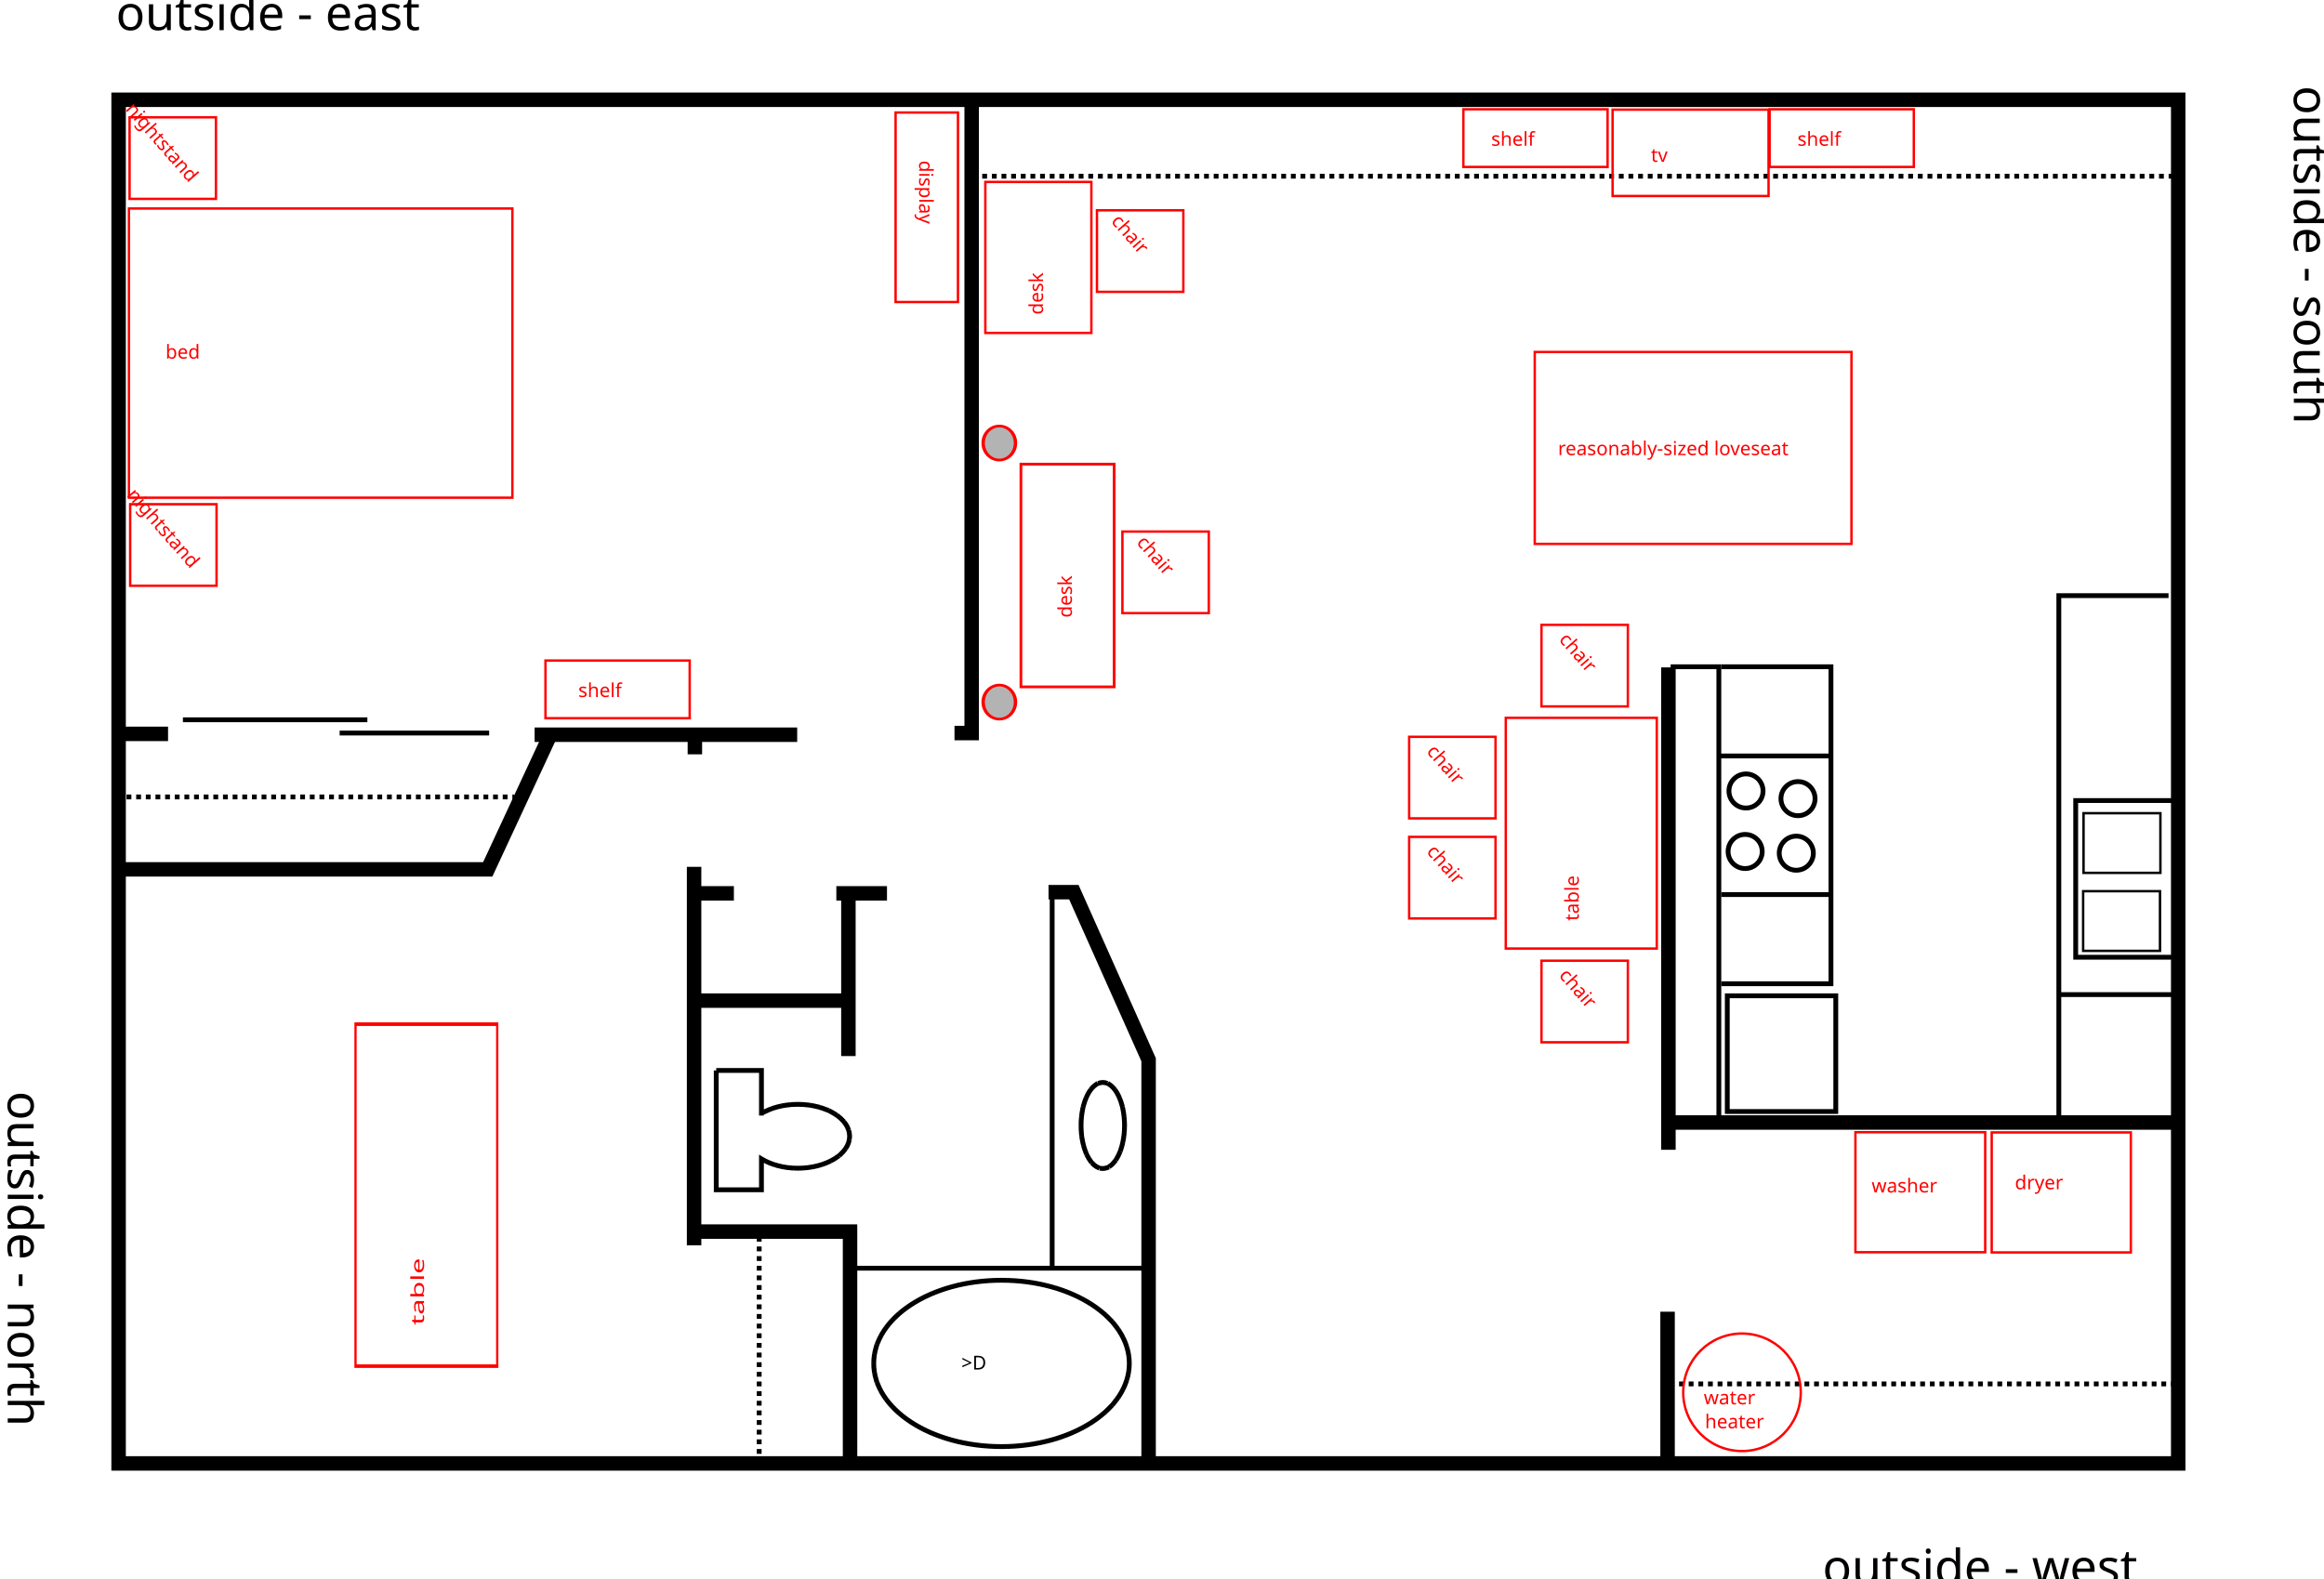
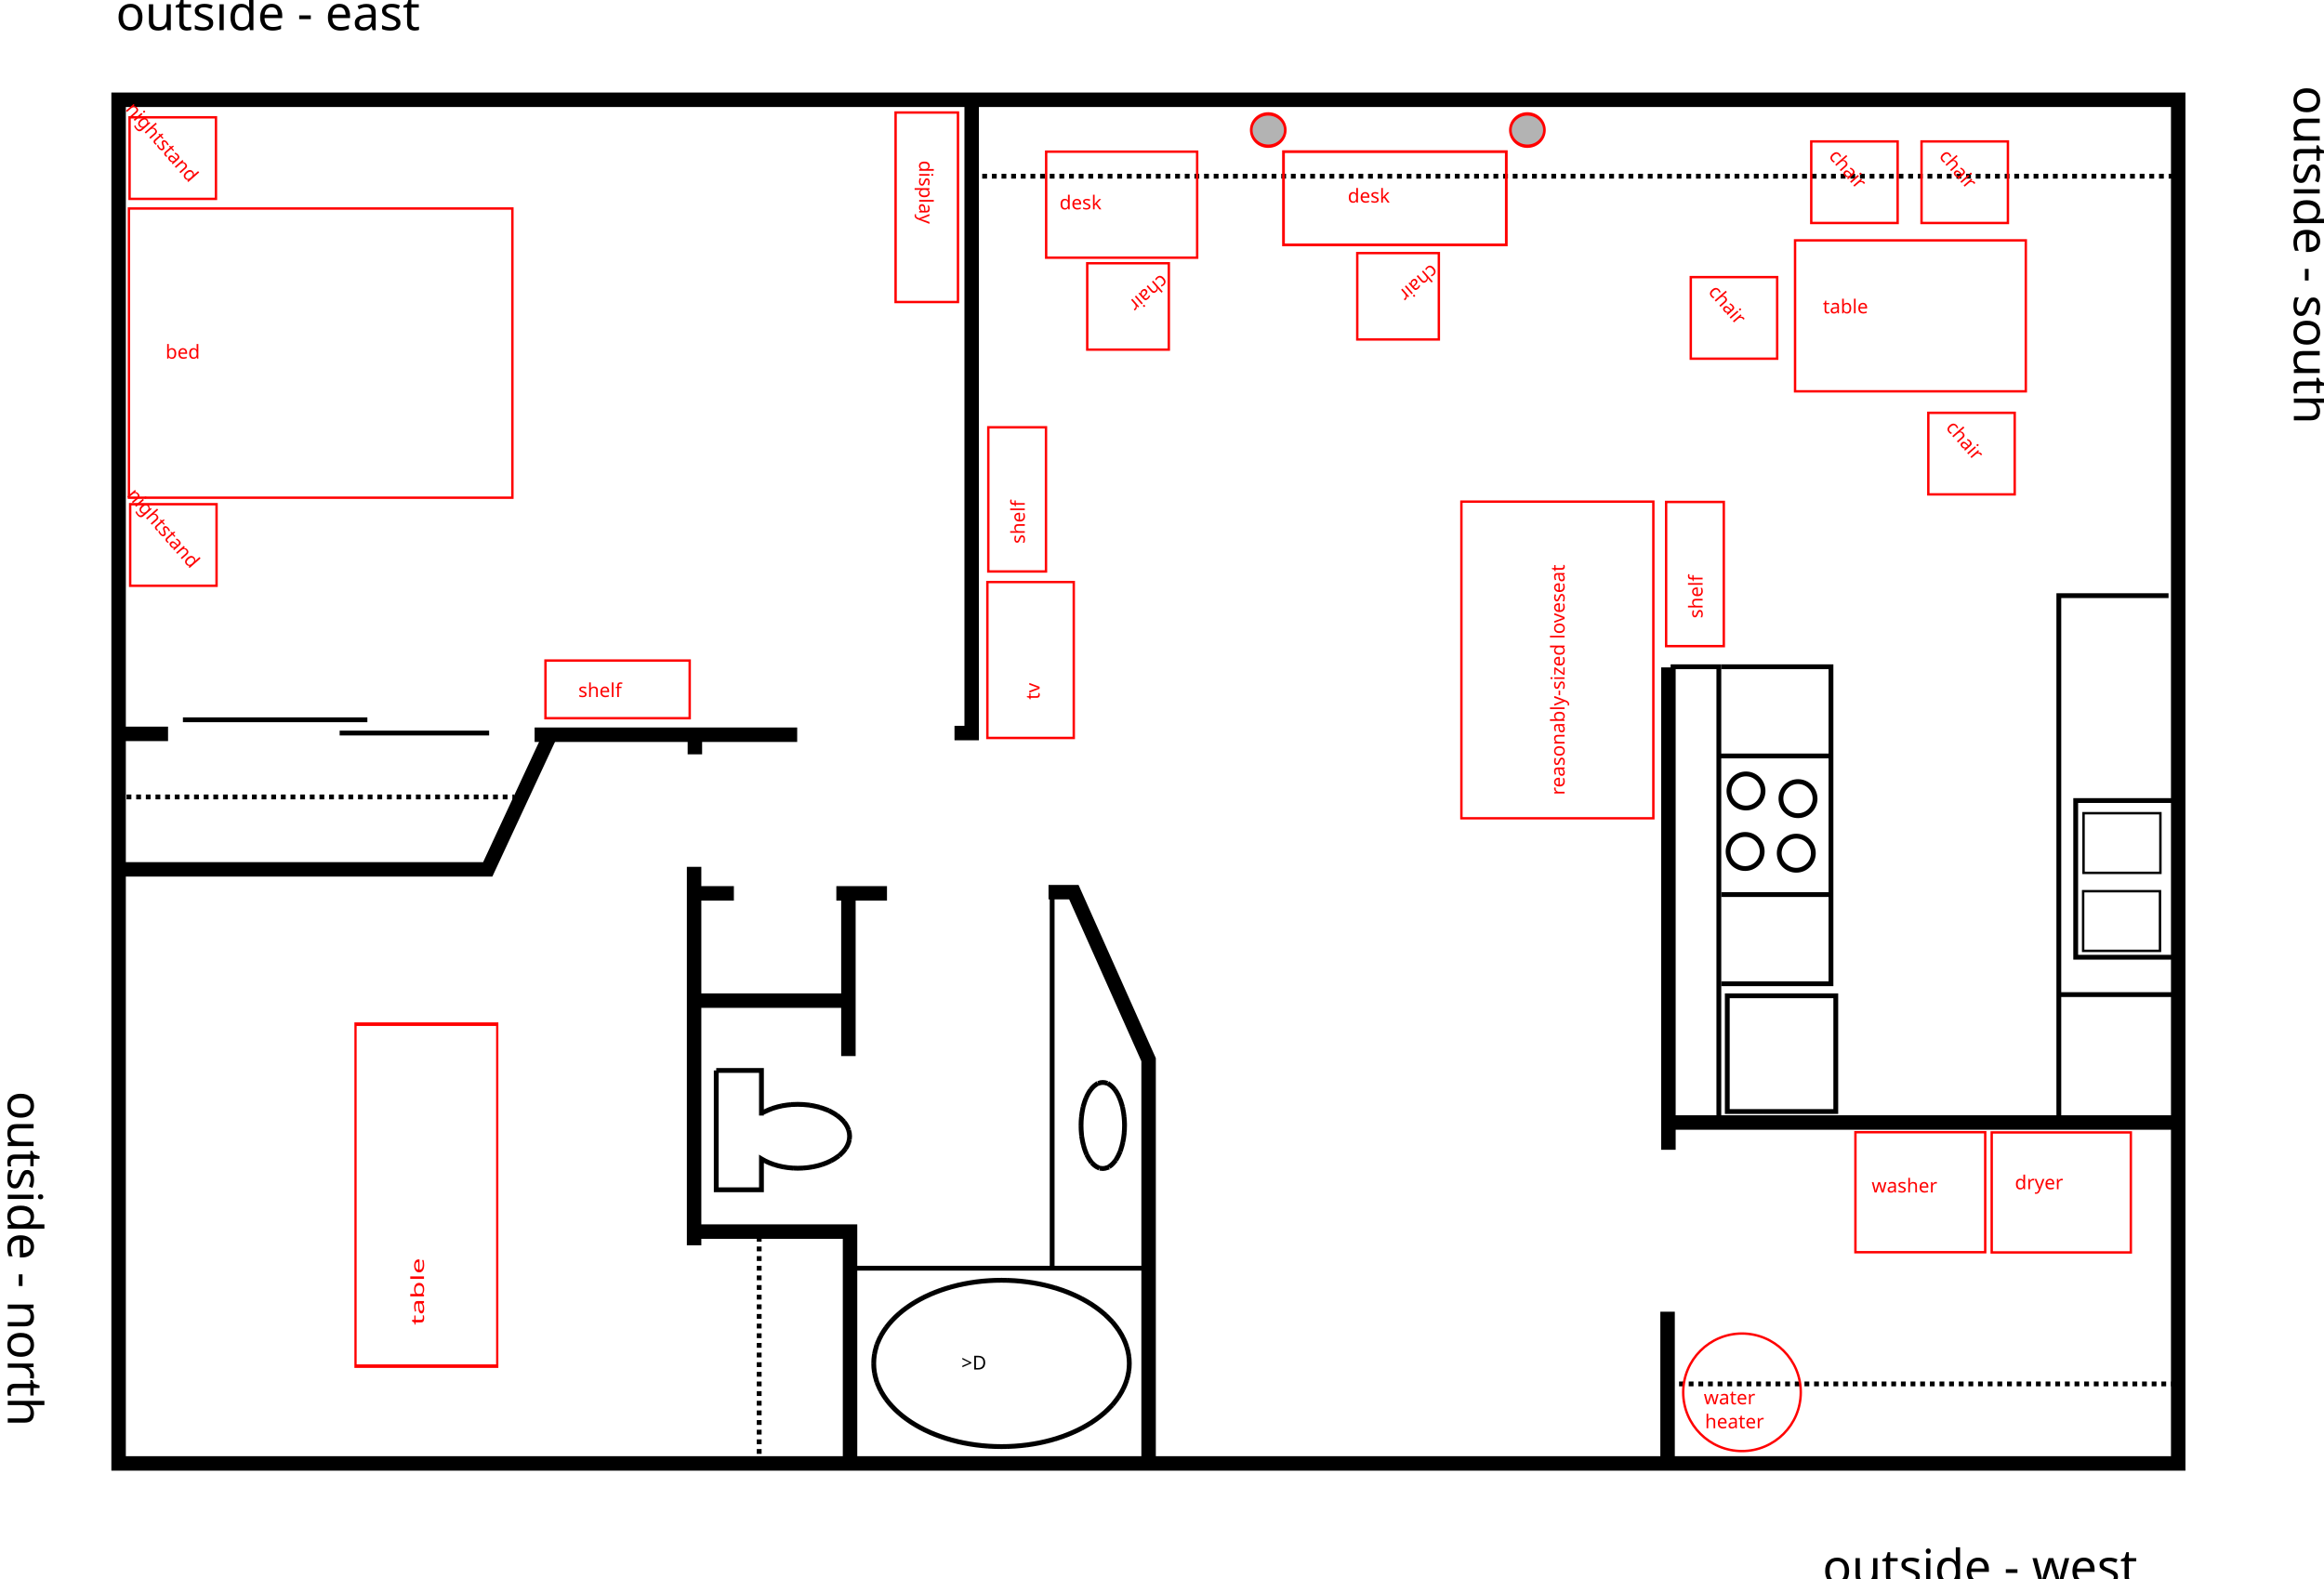
<svg xmlns="http://www.w3.org/2000/svg" width="484.281" height="328.952" id="svg2816" version="1.1">
  <defs id="defs2818">
    </defs>
  <g id="layer1" style="display:inline" transform="translate(23.29284,326.6851)">
    <path style="fill:none;stroke:#000000;stroke-width:1px;stroke-linecap:butt;stroke-linejoin:miter;stroke-opacity:1" d="m 0,537.184 120.208,0" id="path2826" />
  </g>
  <g id="layer2" transform="translate(23.29284,326.6851)" />
  <g id="layer3" transform="translate(23.29284,326.6851)">
    <text xml:space="preserve" style="font-size:10.049px;font-style:normal;font-variant:normal;font-weight:normal;font-stretch:normal;text-align:center;text-anchor:middle;fill:#000000;fill-opacity:1;stroke:none;display:inline;font-family:monofur;-inkscape-font-specification:monofur" x="39.083" y="-320.404" id="text2836">
      <tspan id="tspan2838" x="39.083" y="-320.404">outside - east</tspan>
    </text>
    <path style="fill:none;stroke:#000000;stroke-width:1;stroke-linecap:square;stroke-linejoin:miter;stroke-miterlimit:4;stroke-opacity:1;stroke-dasharray:none;stroke-dashoffset:0;display:inline" id="path3832" d="m 342.593,-162.801 c 0,1.953 -1.583,3.536 -3.536,3.536 -1.953,0 -3.536,-1.583 -3.536,-3.536 0,-1.953 1.583,-3.536 3.536,-3.536 1.953,0 3.536,1.583 3.536,3.536 z" transform="matrix(1.004901,0,0,1.004901,-0.176356,1.77871)" />
    <path style="fill:none;stroke:#000000;stroke-width:1;stroke-linecap:square;stroke-linejoin:miter;stroke-miterlimit:4;stroke-opacity:1;stroke-dasharray:none;stroke-dashoffset:0;display:inline" id="path3832-0" d="m 342.593,-162.801 c 0,1.953 -1.583,3.536 -3.536,3.536 -1.953,0 -3.536,-1.583 -3.536,-3.536 0,-1.953 1.583,-3.536 3.536,-3.536 1.953,0 3.536,1.583 3.536,3.536 z" transform="matrix(1.004901,0,0,1.004901,-0.354007,14.39136)" />
    <path style="fill:none;stroke:#000000;stroke-width:1;stroke-linecap:square;stroke-linejoin:miter;stroke-miterlimit:4;stroke-opacity:1;stroke-dasharray:none;stroke-dashoffset:0;display:inline" id="path3832-9" d="m 342.593,-162.801 c 0,1.953 -1.583,3.536 -3.536,3.536 -1.953,0 -3.536,-1.583 -3.536,-3.536 0,-1.953 1.583,-3.536 3.536,-3.536 1.953,0 3.536,1.583 3.536,3.536 z" transform="matrix(1.004901,0,0,1.004901,10.65986,3.37749)" />
    <path style="fill:none;stroke:#000000;stroke-width:1;stroke-linecap:square;stroke-linejoin:miter;stroke-miterlimit:4;stroke-opacity:1;stroke-dasharray:none;stroke-dashoffset:0;display:inline" id="path3832-1" d="m 342.593,-162.801 c 0,1.953 -1.583,3.536 -3.536,3.536 -1.953,0 -3.536,-1.583 -3.536,-3.536 0,-1.953 1.583,-3.536 3.536,-3.536 1.953,0 3.536,1.583 3.536,3.536 z" transform="matrix(1.004901,0,0,1.004901,10.30458,14.74665)" />
    <text xml:space="preserve" style="font-size:10.049px;font-style:normal;font-variant:normal;font-weight:normal;font-stretch:normal;text-align:center;text-anchor:middle;fill:#000000;fill-opacity:1;stroke:none;display:inline;font-family:monofur;-inkscape-font-specification:monofur" x="-267.013" y="-454.708" id="text2836-3" transform="matrix(0,1,-1,0,0,0)">
      <tspan id="tspan2838-2" x="-267.013" y="-454.708">outside - south</tspan>
    </text>
    <text xml:space="preserve" style="font-size:10.049px;font-style:normal;font-variant:normal;font-weight:normal;font-stretch:normal;text-align:center;text-anchor:middle;fill:#000000;fill-opacity:1;stroke:none;display:inline;font-family:monofur;-inkscape-font-specification:monofur" x="395.845" y="3.466" id="text2836-31">
      <tspan id="tspan2838-7" x="395.845" y="3.466">outside - west</tspan>
    </text>
    <text xml:space="preserve" style="font-size:10.049px;font-style:normal;font-variant:normal;font-weight:normal;font-stretch:normal;text-align:center;text-anchor:middle;fill:#000000;fill-opacity:1;stroke:none;display:inline;font-family:monofur;-inkscape-font-specification:monofur" x="-57.769" y="21.681" id="text2836-4" transform="matrix(0,1,-1,0,0,0)">
      <tspan id="tspan2838-73" x="-57.769" y="21.681">outside - north</tspan>
    </text>
    <rect style="fill:none;stroke:#000000;stroke-width:3.015;stroke-linecap:square;stroke-linejoin:miter;stroke-miterlimit:4;stroke-opacity:1;stroke-dasharray:none" id="rect3734" width="429.186" height="284.229" x="1.422" y="-305.888" />
    <path style="fill:none;stroke:#000000;stroke-width:3.015;stroke-linecap:butt;stroke-linejoin:miter;stroke-miterlimit:4;stroke-opacity:1;stroke-dasharray:none" d="m 1.245,-173.722 10.481,0" id="path3736" />
    <path style="fill:none;stroke:#000000;stroke-width:3.015;stroke-linecap:butt;stroke-linejoin:miter;stroke-miterlimit:4;stroke-opacity:1;stroke-dasharray:none" d="m 2.133,-145.477 76.209,0 12.968,-27.89" id="path3738" />
    <path style="fill:none;stroke:#000000;stroke-width:3.015;stroke-linecap:butt;stroke-linejoin:miter;stroke-miterlimit:4;stroke-opacity:1;stroke-dasharray:none" d="m 88.112,-173.544 54.714,0" id="path3740" />
    <path style="fill:none;stroke:#000000;stroke-width:3.015;stroke-linecap:butt;stroke-linejoin:miter;stroke-miterlimit:4;stroke-opacity:1;stroke-dasharray:none" d="m 121.509,-173.544 0,4.086" id="path3742" />
    <path style="fill:none;stroke:#000000;stroke-width:3.015;stroke-linecap:butt;stroke-linejoin:miter;stroke-miterlimit:4;stroke-opacity:1;stroke-dasharray:none" d="m 121.343,-67.122 0,-78.885" id="path3744" />
    <path style="fill:none;stroke:#000000;stroke-width:3.015;stroke-linecap:butt;stroke-linejoin:miter;stroke-miterlimit:4;stroke-opacity:1;stroke-dasharray:none" d="m 129.634,-140.48 -8.039,0" id="path3746" />
    <path style="fill:none;stroke:#000000;stroke-width:3.015;stroke-linecap:butt;stroke-linejoin:miter;stroke-miterlimit:4;stroke-opacity:1;stroke-dasharray:none" d="m 121.594,-118.121 32.157,0" id="path3748" />
    <path style="fill:none;stroke:#000000;stroke-width:3.015;stroke-linecap:butt;stroke-linejoin:miter;stroke-miterlimit:4;stroke-opacity:1;stroke-dasharray:none" d="m 153.5,-106.564 0,-34.167" id="path3750" />
    <path style="fill:none;stroke:#000000;stroke-width:3.015;stroke-linecap:butt;stroke-linejoin:miter;stroke-miterlimit:4;stroke-opacity:1;stroke-dasharray:none" d="m 150.988,-140.48 10.551,0" id="path3752" />
    <path style="fill:none;stroke:#000000;stroke-width:3.015;stroke-linecap:butt;stroke-linejoin:miter;stroke-miterlimit:4;stroke-opacity:1;stroke-dasharray:none" d="m 121.687,-69.979 32.153,0 0,48.674" id="path3754" />
    <path style="fill:none;stroke:#000000;stroke-width:3.015;stroke-linecap:butt;stroke-linejoin:miter;stroke-miterlimit:4;stroke-opacity:1;stroke-dasharray:none" d="m 216.055,-22.906 0,-82.904 -15.576,-34.92 -5.276,0" id="path3756" />
    <path style="fill:none;stroke:#000000;stroke-width:3.015;stroke-linecap:butt;stroke-linejoin:miter;stroke-miterlimit:4;stroke-opacity:1;stroke-dasharray:none" d="m 324.2,-22.193 0,-31.088" id="path3758" />
    <path style="fill:none;stroke:#000000;stroke-width:3.015;stroke-linecap:butt;stroke-linejoin:miter;stroke-miterlimit:4;stroke-opacity:1;stroke-dasharray:none" d="m 324.378,-187.578 0,100.546" id="path3760" />
    <path style="fill:none;stroke:#000000;stroke-width:3.015;stroke-linecap:butt;stroke-linejoin:miter;stroke-miterlimit:4;stroke-opacity:1;stroke-dasharray:none" d="m 324.775,-92.717 105.479,0" id="path3762" />
    <path style="fill:none;stroke:#000000;stroke-width:3.015;stroke-linecap:butt;stroke-linejoin:miter;stroke-miterlimit:4;stroke-opacity:1;stroke-dasharray:none" d="m 175.608,-173.893 3.58,0 0,-130.575" id="path3765" />
    <path style="fill:none;stroke:#000000;stroke-width:1.005px;stroke-linecap:butt;stroke-linejoin:miter;stroke-opacity:1" d="m 154.568,-62.349 61.801,0" id="path3767" />
    <path style="fill:none;stroke:#000000;stroke-width:1.005px;stroke-linecap:butt;stroke-linejoin:miter;stroke-opacity:1" d="m 195.957,-62.6 0,-77.377" id="path3769" />
    <path style="fill:none;stroke:#000000;stroke-width:1.005px;stroke-linecap:butt;stroke-linejoin:miter;stroke-opacity:1" d="m 14.824,-176.656 38.437,0" id="path3771" />
    <path style="fill:none;stroke:#000000;stroke-width:1.005px;stroke-linecap:butt;stroke-linejoin:miter;stroke-opacity:1" d="m 47.483,-173.893 31.152,0" id="path3773" />
    <path style="fill:none;stroke:#000000;stroke-width:1.005px;stroke-linecap:butt;stroke-linejoin:miter;stroke-opacity:1" d="m 334.885,-93.249 0,-94.461 -10.049,0" id="path3775" />
    <path style="fill:none;stroke:#000000;stroke-width:1.005px;stroke-linecap:butt;stroke-linejoin:miter;stroke-opacity:1" d="m 335.387,-187.71 22.862,0 0,66.072 -22.862,0" id="path3777" />
    <path style="fill:none;stroke:#000000;stroke-width:1.005px;stroke-linecap:butt;stroke-linejoin:miter;stroke-opacity:1" d="m 335.387,-140.228 23.113,0" id="path3779" />
    <path style="fill:none;stroke:#000000;stroke-width:1.005px;stroke-linecap:butt;stroke-linejoin:miter;stroke-opacity:1" d="m 357.997,-169.119 -22.861,0" id="path3781" />
    <path style="fill:none;stroke:#000000;stroke-width:1.005px;stroke-linecap:butt;stroke-linejoin:miter;stroke-opacity:1" d="m 428.592,-202.532 -22.861,0 0,109.283" id="path3783" />
    <path style="fill:none;stroke:#000000;stroke-width:1.005px;stroke-linecap:butt;stroke-linejoin:miter;stroke-opacity:1" d="m 430.099,-119.377 -24.369,0" id="path3785" />
    <path style="fill:none;stroke:#000000;stroke-width:1.005px;stroke-linecap:butt;stroke-linejoin:miter;stroke-opacity:1" d="m 430.35,-159.824 -21.103,0 0,32.659 21.857,0" id="path3787" />
    <rect style="fill:none;stroke:#000000;stroke-width:0.502;stroke-linecap:square;stroke-linejoin:miter;stroke-miterlimit:4;stroke-opacity:1;stroke-dasharray:none" id="rect3789" width="16.016" height="12.436" x="410.88" y="-157.186" />
    <rect style="fill:none;stroke:#000000;stroke-width:0.502;stroke-linecap:square;stroke-linejoin:miter;stroke-miterlimit:4;stroke-opacity:1;stroke-dasharray:none" id="rect3789-2" width="16.016" height="12.436" x="410.797" y="-140.93" />
    <path style="fill:none;stroke:#000000;stroke-width:1.005;stroke-linecap:butt;stroke-linejoin:miter;stroke-miterlimit:4;stroke-opacity:1;stroke-dasharray:1.005, 1.005;stroke-dashoffset:0" d="m 1.067,-160.576 82.782,0" id="path3813" />
    <path style="fill:none;stroke:#000000;stroke-width:1.005;stroke-linecap:butt;stroke-linejoin:miter;stroke-miterlimit:4;stroke-opacity:1;stroke-dasharray:1.005, 1.005;stroke-dashoffset:0" d="m 179.376,-289.959 251.728,0" id="path3815" />
    <path style="fill:none;stroke:#000000;stroke-width:1.005;stroke-linecap:butt;stroke-linejoin:miter;stroke-miterlimit:4;stroke-opacity:1;stroke-dasharray:1.005, 1.005;stroke-dashoffset:0" d="m 324.584,-38.231 106.017,0" id="path3817" />
    <rect style="fill:none;stroke:#000000;stroke-width:1.005;stroke-linecap:square;stroke-linejoin:miter;stroke-miterlimit:4;stroke-opacity:1;stroke-dasharray:1.005, 1.005;stroke-dashoffset:0" id="rect3819" width="22.61" height="24.118" x="336.643" y="-119.126" />
    <path style="fill:none;stroke:#000000;stroke-width:1.005;stroke-linecap:square;stroke-linejoin:miter;stroke-miterlimit:4;stroke-opacity:1;stroke-dasharray:1.005, 1.005;stroke-dashoffset:0" d="m 125.959,-103.568 0,24.871 9.421,0 0,-6.438 c 1.95,1.184 4.615,1.947 7.568,1.947 5.966,0 10.803,-2.981 10.803,-6.657 0,-3.677 -4.837,-6.657 -10.803,-6.657 -2.953,0 -5.618,0.732 -7.568,1.916 l 0,-8.981 -9.421,0 z" id="path3821" />
    <path style="fill:none;stroke:#000000;stroke-width:1;stroke-linecap:square;stroke-linejoin:miter;stroke-miterlimit:4;stroke-opacity:1;stroke-dasharray:1, 1;stroke-dashoffset:0" id="path3826" d="m 210.187,-93.77 c 0,4.93 -2.018,8.927 -4.508,8.927 -2.49,0 -4.508,-3.997 -4.508,-8.927 0,-4.93 2.018,-8.927 4.508,-8.927 2.49,0 4.508,3.997 4.508,8.927 z" transform="matrix(1.004901,0,0,1.004901,-0.1763562,2.133995)" />
    <path style="fill:none;stroke:#000000;stroke-width:1;stroke-linecap:square;stroke-linejoin:miter;stroke-miterlimit:4;stroke-opacity:1;stroke-dasharray:1, 1;stroke-dashoffset:0" id="path3828" d="m 209.5,-44.388 c 0,9.527 -11.864,17.25 -26.5,17.25 -14.636,0 -26.5,-7.723 -26.5,-17.25 0,-9.527 11.864,-17.25 26.5,-17.25 14.636,0 26.5,7.723 26.5,17.25 z" transform="matrix(1.004901,0,0,1.004901,1.508638,2.103516)" />
    <path style="fill:none;stroke:#000000;stroke-width:1.005;stroke-linecap:butt;stroke-linejoin:miter;stroke-miterlimit:4;stroke-opacity:1;stroke-dasharray:1.005, 1.005;stroke-dashoffset:0" d="m 134.909,-68.88 0,46.477" id="path3830" />
  </g>
  <g id="layer4">
    <g id="g4072" transform="translate(0,-20.85965)">
      <rect y="125.952" x="27.125" height="17" width="18" id="rect4005" style="fill:none;stroke:#ff0000;stroke-width:0.5;stroke-linecap:square;stroke-linejoin:miter;stroke-miterlimit:4;stroke-opacity:1;stroke-dasharray:none;stroke-dashoffset:0" />
      <text transform="matrix(0.6577708,0.7532182,-0.7532182,0.6577708,0,0)" id="text4038" y="61.838" x="124.634" style="font-size:4px;font-style:normal;font-variant:normal;font-weight:normal;font-stretch:normal;text-align:center;text-anchor:middle;fill:#ff0000;fill-opacity:1;stroke:none;font-family:monofur;-inkscape-font-specification:monofur" xml:space="preserve">
        <tspan y="61.838" x="124.634" id="tspan4040">nightstand</tspan>
      </text>
    </g>
    <g id="g4067">
      <rect y="24.452" x="27" height="17" width="18" id="rect4005-4" style="fill:none;stroke:#ff0000;stroke-width:0.5;stroke-linecap:square;stroke-linejoin:miter;stroke-miterlimit:4;stroke-opacity:1;stroke-dasharray:none;stroke-dashoffset:0" />
      <text transform="matrix(0.6577708,0.7532182,-0.7532182,0.6577708,0,0)" id="text4038-7" y="-4.583" x="48.146" style="font-size:4px;font-style:normal;font-variant:normal;font-weight:normal;font-stretch:normal;text-align:center;text-anchor:middle;fill:#ff0000;fill-opacity:1;stroke:none;font-family:monofur;-inkscape-font-specification:monofur" xml:space="preserve">
        <tspan y="-4.583" x="48.146" id="tspan4040-1">nightstand</tspan>
      </text>
    </g>
-     <g id="g4083" transform="matrix(0,-1,1,0,192.716,460.3976)">
+     <g id="g4083" transform="translate(111.3693,-70.96372)">
      <rect y="121.063" x="262.69" height="31.466" width="48.083" id="rect4077" style="fill:none;stroke:#ff0000;stroke-width:0.5;stroke-linecap:square;stroke-linejoin:miter;stroke-miterlimit:4;stroke-opacity:1;stroke-dasharray:none;stroke-dashoffset:0" />
      <text id="text4079" y="136.265" x="276.832" style="font-size:4px;font-style:normal;font-variant:normal;font-weight:normal;font-stretch:normal;text-align:center;text-anchor:middle;fill:#ff0000;fill-opacity:1;stroke:none;font-family:monofur;-inkscape-font-specification:monofur" xml:space="preserve">
        <tspan y="136.265" x="276.832" id="tspan4081">table</tspan>
      </text>
    </g>
    <g id="g4117" transform="translate(-76.72109,-52.3259)">
      <rect y="95.784" x="103.591" height="60.281" width="79.903" id="rect4111" style="fill:none;stroke:#ff0000;stroke-width:0.5;stroke-linecap:square;stroke-linejoin:miter;stroke-miterlimit:4;stroke-opacity:1;stroke-dasharray:none;stroke-dashoffset:0" />
      <text id="text4113" y="127.073" x="118.44" style="font-size:4px;font-style:normal;font-variant:normal;font-weight:normal;font-stretch:normal;text-align:center;text-anchor:middle;fill:#ff0000;fill-opacity:1;stroke:none;font-family:monofur;-inkscape-font-specification:monofur" xml:space="preserve">
        <tspan y="127.073" x="118.44" id="tspan4115">bed</tspan>
      </text>
    </g>
    <g id="g4083-9" transform="matrix(0,-1.482469,0.9384898,0,-39.53289,674.1822)">
      <rect y="121.063" x="262.69" height="31.466" width="48.083" id="rect4077-8" style="fill:none;stroke:#ff0000;stroke-width:0.5;stroke-linecap:square;stroke-linejoin:miter;stroke-miterlimit:4;stroke-opacity:1;stroke-dasharray:none;stroke-dashoffset:0" />
      <text id="text4079-9" y="136.265" x="276.832" style="font-size:4px;font-style:normal;font-variant:normal;font-weight:normal;font-stretch:normal;text-align:center;text-anchor:middle;fill:#ff0000;fill-opacity:1;stroke:none;font-family:monofur;-inkscape-font-specification:monofur" xml:space="preserve">
        <tspan y="136.265" x="276.832" id="tspan4081-9">table</tspan>
      </text>
    </g>
-     <g id="g3682" transform="matrix(0,-1,1,0,150.5547,341.4495)">
-       <rect y="54.771" x="272.059" height="22.097" width="31.466" id="rect2904" style="fill:none;stroke:#ff0000;stroke-width:0.5;stroke-linecap:square;stroke-linejoin:miter;stroke-miterlimit:4;stroke-opacity:1;stroke-dasharray:none;stroke-dashoffset:0" />
-       <text id="text3678" y="66.792" x="283.903" style="font-size:4px;font-style:normal;font-variant:normal;font-weight:normal;font-stretch:normal;text-align:center;text-anchor:middle;fill:#ff0000;fill-opacity:1;stroke:none;font-family:monofur;-inkscape-font-specification:monofur" xml:space="preserve">
-         <tspan y="66.792" x="283.903" id="tspan3680">desk</tspan>
-       </text>
-     </g>
-     <g id="g3695" transform="translate(83.08504,-41.01219)">
+     <g id="g3695" transform="matrix(0,-1,1,0,142.1578,404.7893)">
      <rect y="63.787" x="285.671" height="12.021" width="30.052" id="rect3689" style="fill:none;stroke:#ff0000;stroke-width:0.5;stroke-linecap:square;stroke-linejoin:miter;stroke-miterlimit:4;stroke-opacity:1;stroke-dasharray:none;stroke-dashoffset:0" />
      <text id="text3691" y="71.388" x="299.637" style="font-size:4px;font-style:normal;font-variant:normal;font-weight:normal;font-stretch:normal;text-align:center;text-anchor:middle;fill:#ff0000;fill-opacity:1;stroke:none;font-family:monofur;-inkscape-font-specification:monofur" xml:space="preserve">
        <tspan y="71.388" x="299.637" id="tspan3693">shelf</tspan>
      </text>
    </g>
-     <g id="g3708" transform="translate(63.28606,-74.59977)">
+     <g id="g3708" transform="matrix(0,-1,1,0,108.3017,426.5648)">
      <rect y="97.452" x="272.75" height="18" width="32.5" id="rect3702" style="fill:none;stroke:#ff0000;stroke-width:0.5;stroke-linecap:square;stroke-linejoin:miter;stroke-miterlimit:4;stroke-opacity:1;stroke-dasharray:none;stroke-dashoffset:0" />
      <text id="text3704" y="108.327" x="286.125" style="font-size:4px;font-style:normal;font-variant:normal;font-weight:normal;font-stretch:normal;text-align:center;text-anchor:middle;fill:#ff0000;fill-opacity:1;stroke:none;font-family:monofur;-inkscape-font-specification:monofur" xml:space="preserve">
        <tspan y="108.327" x="286.125" id="tspan3706">tv</tspan>
      </text>
    </g>
-     <g id="g3721" transform="translate(-1.06066,-21.2132)">
+     <g id="g3721" transform="matrix(0,-1,1,0,209.953,491.433)">
      <rect y="94.577" x="320.875" height="40" width="66" id="rect3715" style="fill:none;stroke:#ff0000;stroke-width:0.5;stroke-linecap:square;stroke-linejoin:miter;stroke-miterlimit:4;stroke-opacity:1;stroke-dasharray:none;stroke-dashoffset:0" />
      <text id="text3717" y="116.077" x="353.375" style="font-size:4px;font-style:normal;font-variant:normal;font-weight:normal;font-stretch:normal;text-align:center;text-anchor:middle;fill:#ff0000;fill-opacity:1;stroke:none;font-family:monofur;-inkscape-font-specification:monofur" xml:space="preserve">
        <tspan y="116.077" x="353.375" id="tspan3719">reasonably-sized loveseat</tspan>
      </text>
    </g>
-     <g id="g3695-3" transform="translate(19.26866,-41.01219)">
+     <g id="g3695-3" transform="matrix(0,-1,1,0,283.4024,420.3456)">
      <rect y="63.787" x="285.671" height="12.021" width="30.052" id="rect3689-8" style="fill:none;stroke:#ff0000;stroke-width:0.5;stroke-linecap:square;stroke-linejoin:miter;stroke-miterlimit:4;stroke-opacity:1;stroke-dasharray:none;stroke-dashoffset:0" />
      <text id="text3691-0" y="71.388" x="299.637" style="font-size:4px;font-style:normal;font-variant:normal;font-weight:normal;font-stretch:normal;text-align:center;text-anchor:middle;fill:#ff0000;fill-opacity:1;stroke:none;font-family:monofur;-inkscape-font-specification:monofur" xml:space="preserve">
        <tspan y="71.388" x="299.637" id="tspan3693-4">shelf</tspan>
      </text>
    </g>
-     <g id="g3120" transform="translate(-3.18198,-0.3535534)">
-       <rect transform="matrix(0,-1,1,0,0,0)" y="215.924" x="-143.522" height="19.43" width="46.43" id="rect2904-3" style="fill:none;stroke:#ff0000;stroke-width:0.57;stroke-linecap:square;stroke-linejoin:miter;stroke-miterlimit:4;stroke-opacity:1;stroke-dasharray:none;stroke-dashoffset:0" />
-       <text transform="matrix(0,-1,1,0,0,0)" id="text3678-3" y="226.539" x="-121.063" style="font-size:4px;font-style:normal;font-variant:normal;font-weight:normal;font-stretch:normal;text-align:center;text-anchor:middle;fill:#ff0000;fill-opacity:1;stroke:none;font-family:monofur;-inkscape-font-specification:monofur" xml:space="preserve">
-         <tspan y="226.539" x="-121.063" id="tspan3680-3">desk</tspan>
-       </text>
-     </g>
-     <path style="fill:#b3b3b3;fill-opacity:1;stroke:#ff0000;stroke-width:1;stroke-linecap:butt;stroke-miterlimit:4;stroke-opacity:1;stroke-dasharray:none" id="path3127" d="m 216.021,147.933 a 4.773,6.364 0 1 1 -9.546,0 4.773,6.364 0 1 1 9.546,0 z" transform="matrix(0.7057387,0,0,0.5570819,59.15694,63.9311)" />
-     <path style="fill:#b3b3b3;fill-opacity:1;stroke:#ff0000;stroke-width:1;stroke-linecap:butt;stroke-miterlimit:4;stroke-opacity:1;stroke-dasharray:none" id="path3127-4" d="m 216.021,147.933 a 4.773,6.364 0 1 1 -9.546,0 4.773,6.364 0 1 1 9.546,0 z" transform="matrix(0.7057387,0,0,0.5570819,59.15694,9.931097)" />
-     <g id="g3945" transform="translate(-2.12132,0)">
-       <rect y="110.795" x="236.012" height="17" width="18" id="rect4005-8" style="fill:none;stroke:#ff0000;stroke-width:0.5;stroke-linecap:square;stroke-linejoin:miter;stroke-miterlimit:4;stroke-opacity:1;stroke-dasharray:none;stroke-dashoffset:0" />
-       <text transform="matrix(0.6577708,0.7532182,-0.7532182,0.6577708,0,0)" id="text4038-4" y="-105.47" x="250.618" style="font-size:4px;font-style:normal;font-variant:normal;font-weight:normal;font-stretch:normal;text-align:center;text-anchor:middle;fill:#ff0000;fill-opacity:1;stroke:none;font-family:monofur;-inkscape-font-specification:monofur" xml:space="preserve">
-         <tspan y="-105.47" x="250.618" id="tspan4040-7">chair</tspan>
-       </text>
-     </g>
-     <g transform="translate(-7.424621,-66.96373)" id="g3945-9">
-       <rect y="110.795" x="236.012" height="17" width="18" id="rect4005-8-7" style="fill:none;stroke:#ff0000;stroke-width:0.5;stroke-linecap:square;stroke-linejoin:miter;stroke-miterlimit:4;stroke-opacity:1;stroke-dasharray:none;stroke-dashoffset:0" />
-       <text transform="matrix(0.6577708,0.7532182,-0.7532182,0.6577708,0,0)" id="text4038-4-2" y="-105.47" x="250.618" style="font-size:4px;font-style:normal;font-variant:normal;font-weight:normal;font-stretch:normal;text-align:center;text-anchor:middle;fill:#ff0000;fill-opacity:1;stroke:none;font-family:monofur;-inkscape-font-specification:monofur" xml:space="preserve">
-         <tspan y="-105.47" x="250.618" id="tspan4040-7-2">chair</tspan>
-       </text>
+     <g id="g3151" transform="matrix(0,1,-1,0,410.6253,-181.1342)">
+       <g transform="translate(-3.18198,-0.3535534)" id="g3120">
+         <rect style="fill:none;stroke:#ff0000;stroke-width:0.57;stroke-linecap:square;stroke-linejoin:miter;stroke-miterlimit:4;stroke-opacity:1;stroke-dasharray:none;stroke-dashoffset:0" id="rect2904-3" width="46.43" height="19.43" x="-143.522" y="215.924" transform="matrix(0,-1,1,0,0,0)" />
+         <text xml:space="preserve" style="font-size:4px;font-style:normal;font-variant:normal;font-weight:normal;font-stretch:normal;text-align:center;text-anchor:middle;fill:#ff0000;fill-opacity:1;stroke:none;font-family:monofur;-inkscape-font-specification:monofur" x="-121.063" y="226.539" id="text3678-3" transform="matrix(0,-1,1,0,0,0)">
+           <tspan id="tspan3680-3" x="-121.063" y="226.539">desk</tspan>
+         </text>
+       </g>
+       <path transform="matrix(0.7057387,0,0,0.5570819,59.15694,63.9311)" d="m 216.021,147.933 c 0,3.515 -2.137,6.364 -4.773,6.364 -2.636,0 -4.773,-2.849 -4.773,-6.364 0,-3.515 2.137,-6.364 4.773,-6.364 2.636,0 4.773,2.849 4.773,6.364 z" id="path3127" style="fill:#b3b3b3;fill-opacity:1;stroke:#ff0000;stroke-width:1;stroke-linecap:butt;stroke-miterlimit:4;stroke-opacity:1;stroke-dasharray:none" />
+       <path transform="matrix(0.7057387,0,0,0.5570819,59.15694,9.931097)" d="m 216.021,147.933 c 0,3.515 -2.137,6.364 -4.773,6.364 -2.636,0 -4.773,-2.849 -4.773,-6.364 0,-3.515 2.137,-6.364 4.773,-6.364 2.636,0 4.773,2.849 4.773,6.364 z" id="path3127-4" style="fill:#b3b3b3;fill-opacity:1;stroke:#ff0000;stroke-width:1;stroke-linecap:butt;stroke-miterlimit:4;stroke-opacity:1;stroke-dasharray:none" />
+       <g transform="translate(-2.12132,0)" id="g3945">
+         <rect style="fill:none;stroke:#ff0000;stroke-width:0.5;stroke-linecap:square;stroke-linejoin:miter;stroke-miterlimit:4;stroke-opacity:1;stroke-dasharray:none;stroke-dashoffset:0" id="rect4005-8" width="18" height="17" x="236.012" y="110.795" />
+         <text xml:space="preserve" style="font-size:4px;font-style:normal;font-variant:normal;font-weight:normal;font-stretch:normal;text-align:center;text-anchor:middle;fill:#ff0000;fill-opacity:1;stroke:none;font-family:monofur;-inkscape-font-specification:monofur" x="250.618" y="-105.47" id="text4038-4" transform="matrix(0.6577708,0.7532182,-0.7532182,0.6577708,0,0)">
+           <tspan id="tspan4040-7" x="250.618" y="-105.47">chair</tspan>
+         </text>
+       </g>
+     </g>
+     <g id="g3163" transform="matrix(0,1,-1,0,287.3922,-173.7142)">
+       <g transform="matrix(0,-1,1,0,150.5547,341.4495)" id="g3682">
+         <rect style="fill:none;stroke:#ff0000;stroke-width:0.5;stroke-linecap:square;stroke-linejoin:miter;stroke-miterlimit:4;stroke-opacity:1;stroke-dasharray:none;stroke-dashoffset:0" id="rect2904" width="31.466" height="22.097" x="272.059" y="54.771" />
+         <text xml:space="preserve" style="font-size:4px;font-style:normal;font-variant:normal;font-weight:normal;font-stretch:normal;text-align:center;text-anchor:middle;fill:#ff0000;fill-opacity:1;stroke:none;font-family:monofur;-inkscape-font-specification:monofur" x="283.903" y="66.792" id="text3678">
+           <tspan id="tspan3680" x="283.903" y="66.792">desk</tspan>
+         </text>
+       </g>
+       <g id="g3945-9" transform="translate(-7.424621,-66.96373)">
+         <rect style="fill:none;stroke:#ff0000;stroke-width:0.5;stroke-linecap:square;stroke-linejoin:miter;stroke-miterlimit:4;stroke-opacity:1;stroke-dasharray:none;stroke-dashoffset:0" id="rect4005-8-7" width="18" height="17" x="236.012" y="110.795" />
+         <text xml:space="preserve" style="font-size:4px;font-style:normal;font-variant:normal;font-weight:normal;font-stretch:normal;text-align:center;text-anchor:middle;fill:#ff0000;fill-opacity:1;stroke:none;font-family:monofur;-inkscape-font-specification:monofur" x="250.618" y="-105.47" id="text4038-4-2" transform="matrix(0.6577708,0.7532182,-0.7532182,0.6577708,0,0)">
+           <tspan id="tspan4040-7-2" x="250.618" y="-105.47">chair</tspan>
+         </text>
+       </g>
    </g>
    <flowRoot xml:space="preserve" id="flowRoot3104" style="font-size:10px;font-style:normal;font-weight:normal;line-height:125%;letter-spacing:0px;word-spacing:0px;fill:#000000;fill-opacity:1;stroke:none;font-family:Inconsolata;-inkscape-font-specification:Inconsolata" transform="translate(55.86144,75.66043)">
      <flowRegion id="flowRegion3106">
        <rect id="rect3108" width="24.749" height="10.607" x="92.277" y="115.759" />
      </flowRegion>
      <flowPara id="flowPara3110" style="font-size:8px;font-style:normal;font-variant:normal;font-weight:normal;font-stretch:normal;fill:#ff0000;font-family:monofur;-inkscape-font-specification:monofur">linens</flowPara>
    </flowRoot>
  </g>
-   <g id="g3945-0" transform="translate(85.20637,19.44543)">
+   <g id="g3945-0" transform="translate(116.3191,-53.03301)">
    <rect y="110.795" x="236.012" height="17" width="18" id="rect4005-8-5" style="fill:none;stroke:#ff0000;stroke-width:0.5;stroke-linecap:square;stroke-linejoin:miter;stroke-miterlimit:4;stroke-opacity:1;stroke-dasharray:none;stroke-dashoffset:0" />
    <text transform="matrix(0.6577708,0.7532182,-0.7532182,0.6577708,0,0)" id="text4038-4-5" y="-105.47" x="250.618" style="font-size:4px;font-style:normal;font-variant:normal;font-weight:normal;font-stretch:normal;text-align:center;text-anchor:middle;fill:#ff0000;fill-opacity:1;stroke:none;font-family:monofur;-inkscape-font-specification:monofur" xml:space="preserve">
      <tspan y="-105.47" x="250.618" id="tspan4040-7-29">chair</tspan>
    </text>
  </g>
-   <g id="g3945-8" transform="translate(57.62921,42.77996)">
+   <g id="g3945-8" transform="translate(141.4214,-81.31728)">
    <rect y="110.795" x="236.012" height="17" width="18" id="rect4005-8-3" style="fill:none;stroke:#ff0000;stroke-width:0.5;stroke-linecap:square;stroke-linejoin:miter;stroke-miterlimit:4;stroke-opacity:1;stroke-dasharray:none;stroke-dashoffset:0" />
    <text transform="matrix(0.6577708,0.7532182,-0.7532182,0.6577708,0,0)" id="text4038-4-8" y="-105.47" x="250.618" style="font-size:4px;font-style:normal;font-variant:normal;font-weight:normal;font-stretch:normal;text-align:center;text-anchor:middle;fill:#ff0000;fill-opacity:1;stroke:none;font-family:monofur;-inkscape-font-specification:monofur" xml:space="preserve">
      <tspan y="-105.47" x="250.618" id="tspan4040-7-0">chair</tspan>
    </text>
  </g>
-   <g id="g3945-09" transform="translate(57.62921,63.63961)">
+   <g id="g3945-09" transform="translate(164.4023,-81.31728)">
    <rect y="110.795" x="236.012" height="17" width="18" id="rect4005-8-1" style="fill:none;stroke:#ff0000;stroke-width:0.5;stroke-linecap:square;stroke-linejoin:miter;stroke-miterlimit:4;stroke-opacity:1;stroke-dasharray:none;stroke-dashoffset:0" />
    <text transform="matrix(0.6577708,0.7532182,-0.7532182,0.6577708,0,0)" id="text4038-4-9" y="-105.47" x="250.618" style="font-size:4px;font-style:normal;font-variant:normal;font-weight:normal;font-stretch:normal;text-align:center;text-anchor:middle;fill:#ff0000;fill-opacity:1;stroke:none;font-family:monofur;-inkscape-font-specification:monofur" xml:space="preserve">
      <tspan y="-105.47" x="250.618" id="tspan4040-7-6">chair</tspan>
    </text>
  </g>
-   <g id="g3945-4" transform="translate(85.20637,89.449)">
+   <g id="g3945-4" transform="translate(165.8165,-24.74874)">
    <rect y="110.795" x="236.012" height="17" width="18" id="rect4005-8-4" style="fill:none;stroke:#ff0000;stroke-width:0.5;stroke-linecap:square;stroke-linejoin:miter;stroke-miterlimit:4;stroke-opacity:1;stroke-dasharray:none;stroke-dashoffset:0" />
    <text transform="matrix(0.6577708,0.7532182,-0.7532182,0.6577708,0,0)" id="text4038-4-99" y="-105.47" x="250.618" style="font-size:4px;font-style:normal;font-variant:normal;font-weight:normal;font-stretch:normal;text-align:center;text-anchor:middle;fill:#ff0000;fill-opacity:1;stroke:none;font-family:monofur;-inkscape-font-specification:monofur" xml:space="preserve">
      <tspan y="-105.47" x="250.618" id="tspan4040-7-3">chair</tspan>
    </text>
  </g>
  <g id="g3799" transform="translate(150.4909,-7.005204)">
    <rect y="243.039" x="264.546" height="25.014" width="28.991" id="rect3021" style="fill:none;stroke:#ff0000;stroke-width:0.5;stroke-linecap:square;stroke-linejoin:miter;stroke-miterlimit:4;stroke-opacity:1;stroke-dasharray:none;stroke-dashoffset:0" />
    <text id="text3795" y="254.883" x="277.009" style="font-size:4px;font-style:normal;font-variant:normal;font-weight:normal;font-stretch:normal;text-align:center;text-anchor:middle;fill:#ff0000;fill-opacity:1;stroke:none;font-family:monofur;-inkscape-font-specification:monofur" xml:space="preserve">
      <tspan y="254.883" x="277.009" id="tspan3797">dryer</tspan>
    </text>
  </g>
  <g id="g3810" transform="translate(120.5,-4.75)">
    <rect y="240.74" x="266.137" height="25.014" width="27.047" id="rect3804" style="fill:none;stroke:#ff0000;stroke-width:0.5;stroke-linecap:square;stroke-linejoin:miter;stroke-miterlimit:4;stroke-opacity:1;stroke-dasharray:none;stroke-dashoffset:0" />
    <text id="text3806" y="253.292" x="278.954" style="font-size:4px;font-style:normal;font-variant:normal;font-weight:normal;font-stretch:normal;text-align:center;text-anchor:middle;fill:#ff0000;fill-opacity:1;stroke:none;font-family:monofur;-inkscape-font-specification:monofur" xml:space="preserve">
      <tspan y="253.292" x="278.954" id="tspan3808">washer</tspan>
    </text>
  </g>
  <text xml:space="preserve" style="font-size:4px;font-style:normal;font-variant:normal;font-weight:normal;font-stretch:normal;text-align:center;text-anchor:middle;fill:#000000;fill-opacity:1;stroke:none;font-family:monofur;-inkscape-font-specification:monofur" x="204.5" y="285.452" id="text3815">
    <tspan id="tspan3817" x="204.5" y="285.452">&gt;D</tspan>
  </text>
  <g id="g3828">
    <rect y="23.452" x="186.625" height="39.5" width="13" id="rect3822" style="fill:none;stroke:#ff0000;stroke-width:0.5;stroke-linecap:square;stroke-linejoin:miter;stroke-miterlimit:4;stroke-opacity:1;stroke-dasharray:none;stroke-dashoffset:0" />
    <text transform="matrix(0,1,-1,0,0,0)" id="text3824" y="-191.542" x="42.66" style="font-size:4px;font-style:normal;font-variant:normal;font-weight:normal;font-stretch:normal;text-align:center;text-anchor:middle;fill:#ff0000;fill-opacity:1;stroke:none;font-family:monofur;-inkscape-font-specification:monofur" xml:space="preserve">
      <tspan y="-191.542" x="42.66" id="tspan3826">display</tspan>
    </text>
  </g>
  <path style="fill:none;stroke:#ff0000;stroke-width:0.5;stroke-linecap:square;stroke-linejoin:miter;stroke-miterlimit:4;stroke-opacity:1;stroke-dasharray:none;stroke-dashoffset:0" id="path3833" d="m 376.75,298.202 a 12.25,12.25 0 1 1 -24.5,0 12.25,12.25 0 1 1 24.5,0 z" transform="translate(-1.5,-8)" />
  <text xml:space="preserve" style="font-size:4px;font-style:normal;font-variant:normal;font-weight:normal;font-stretch:normal;text-align:center;text-anchor:middle;fill:#ff0000;fill-opacity:1;stroke:none;font-family:monofur;-inkscape-font-specification:monofur" x="363" y="292.702" id="text3835">
    <tspan id="tspan3837" x="363" y="292.702">water</tspan>
    <tspan x="363" y="297.702" id="tspan3839">heater</tspan>
  </text>
  <g id="g3695-3-6" transform="translate(-172.0037,73.89266)">
    <rect y="63.787" x="285.671" height="12.021" width="30.052" id="rect3689-8-6" style="fill:none;stroke:#ff0000;stroke-width:0.5;stroke-linecap:square;stroke-linejoin:miter;stroke-miterlimit:4;stroke-opacity:1;stroke-dasharray:none;stroke-dashoffset:0" />
    <text id="text3691-0-0" y="71.388" x="299.637" style="font-size:4px;font-style:normal;font-variant:normal;font-weight:normal;font-stretch:normal;text-align:center;text-anchor:middle;fill:#ff0000;fill-opacity:1;stroke:none;font-family:monofur;-inkscape-font-specification:monofur" xml:space="preserve">
      <tspan y="71.388" x="299.637" id="tspan3693-4-4">shelf</tspan>
    </text>
  </g>
</svg>
